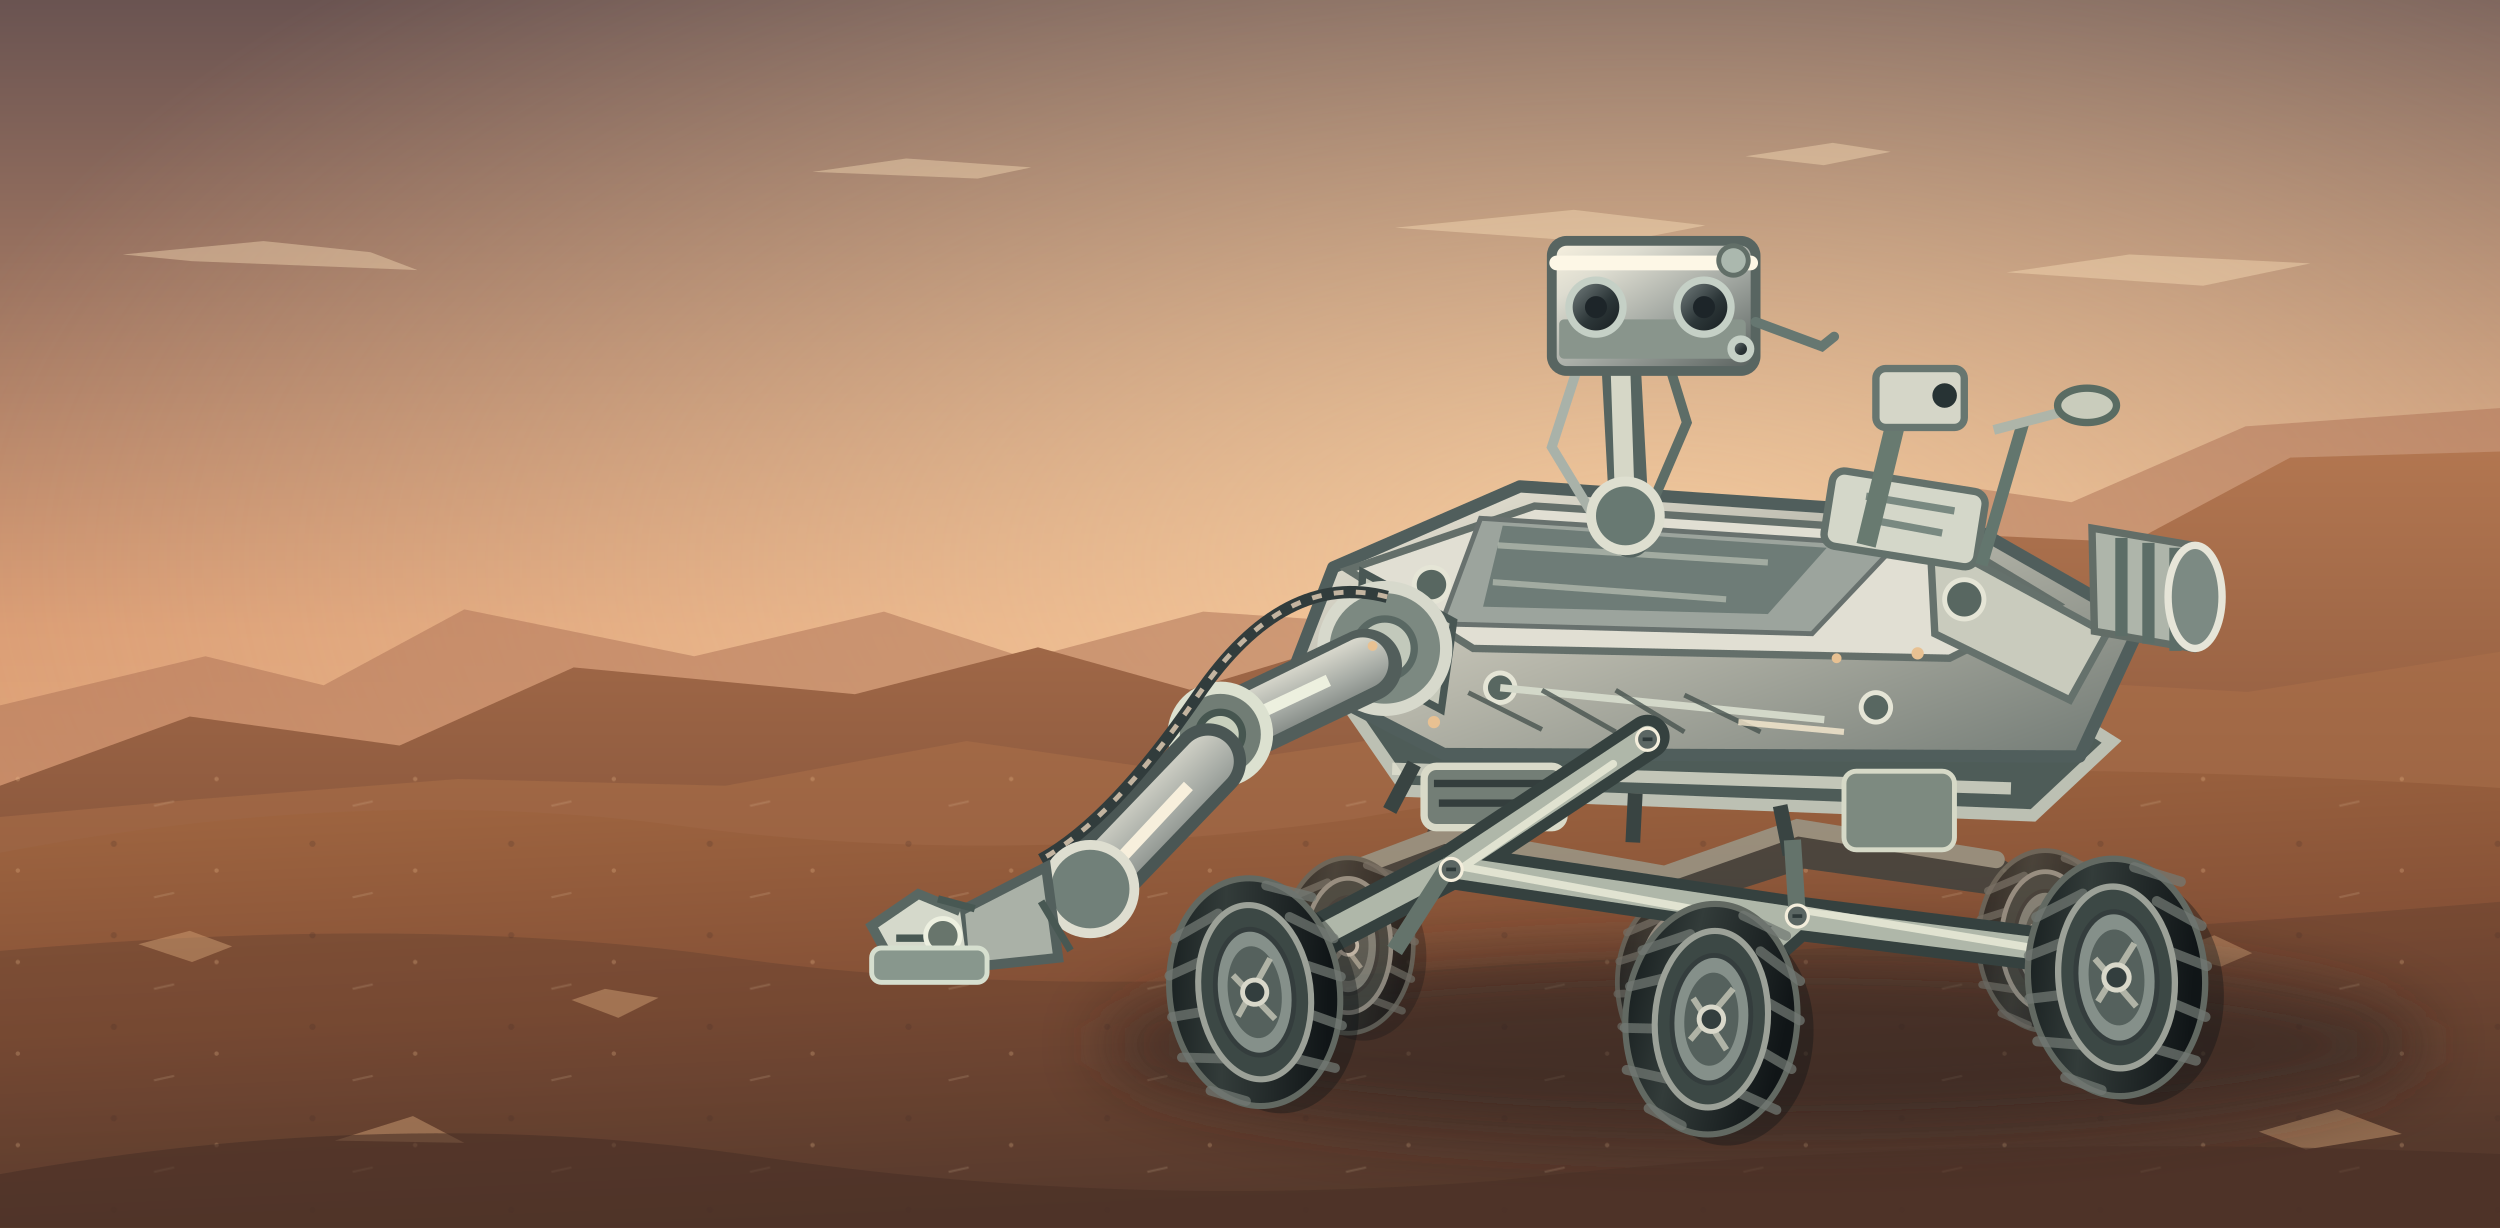
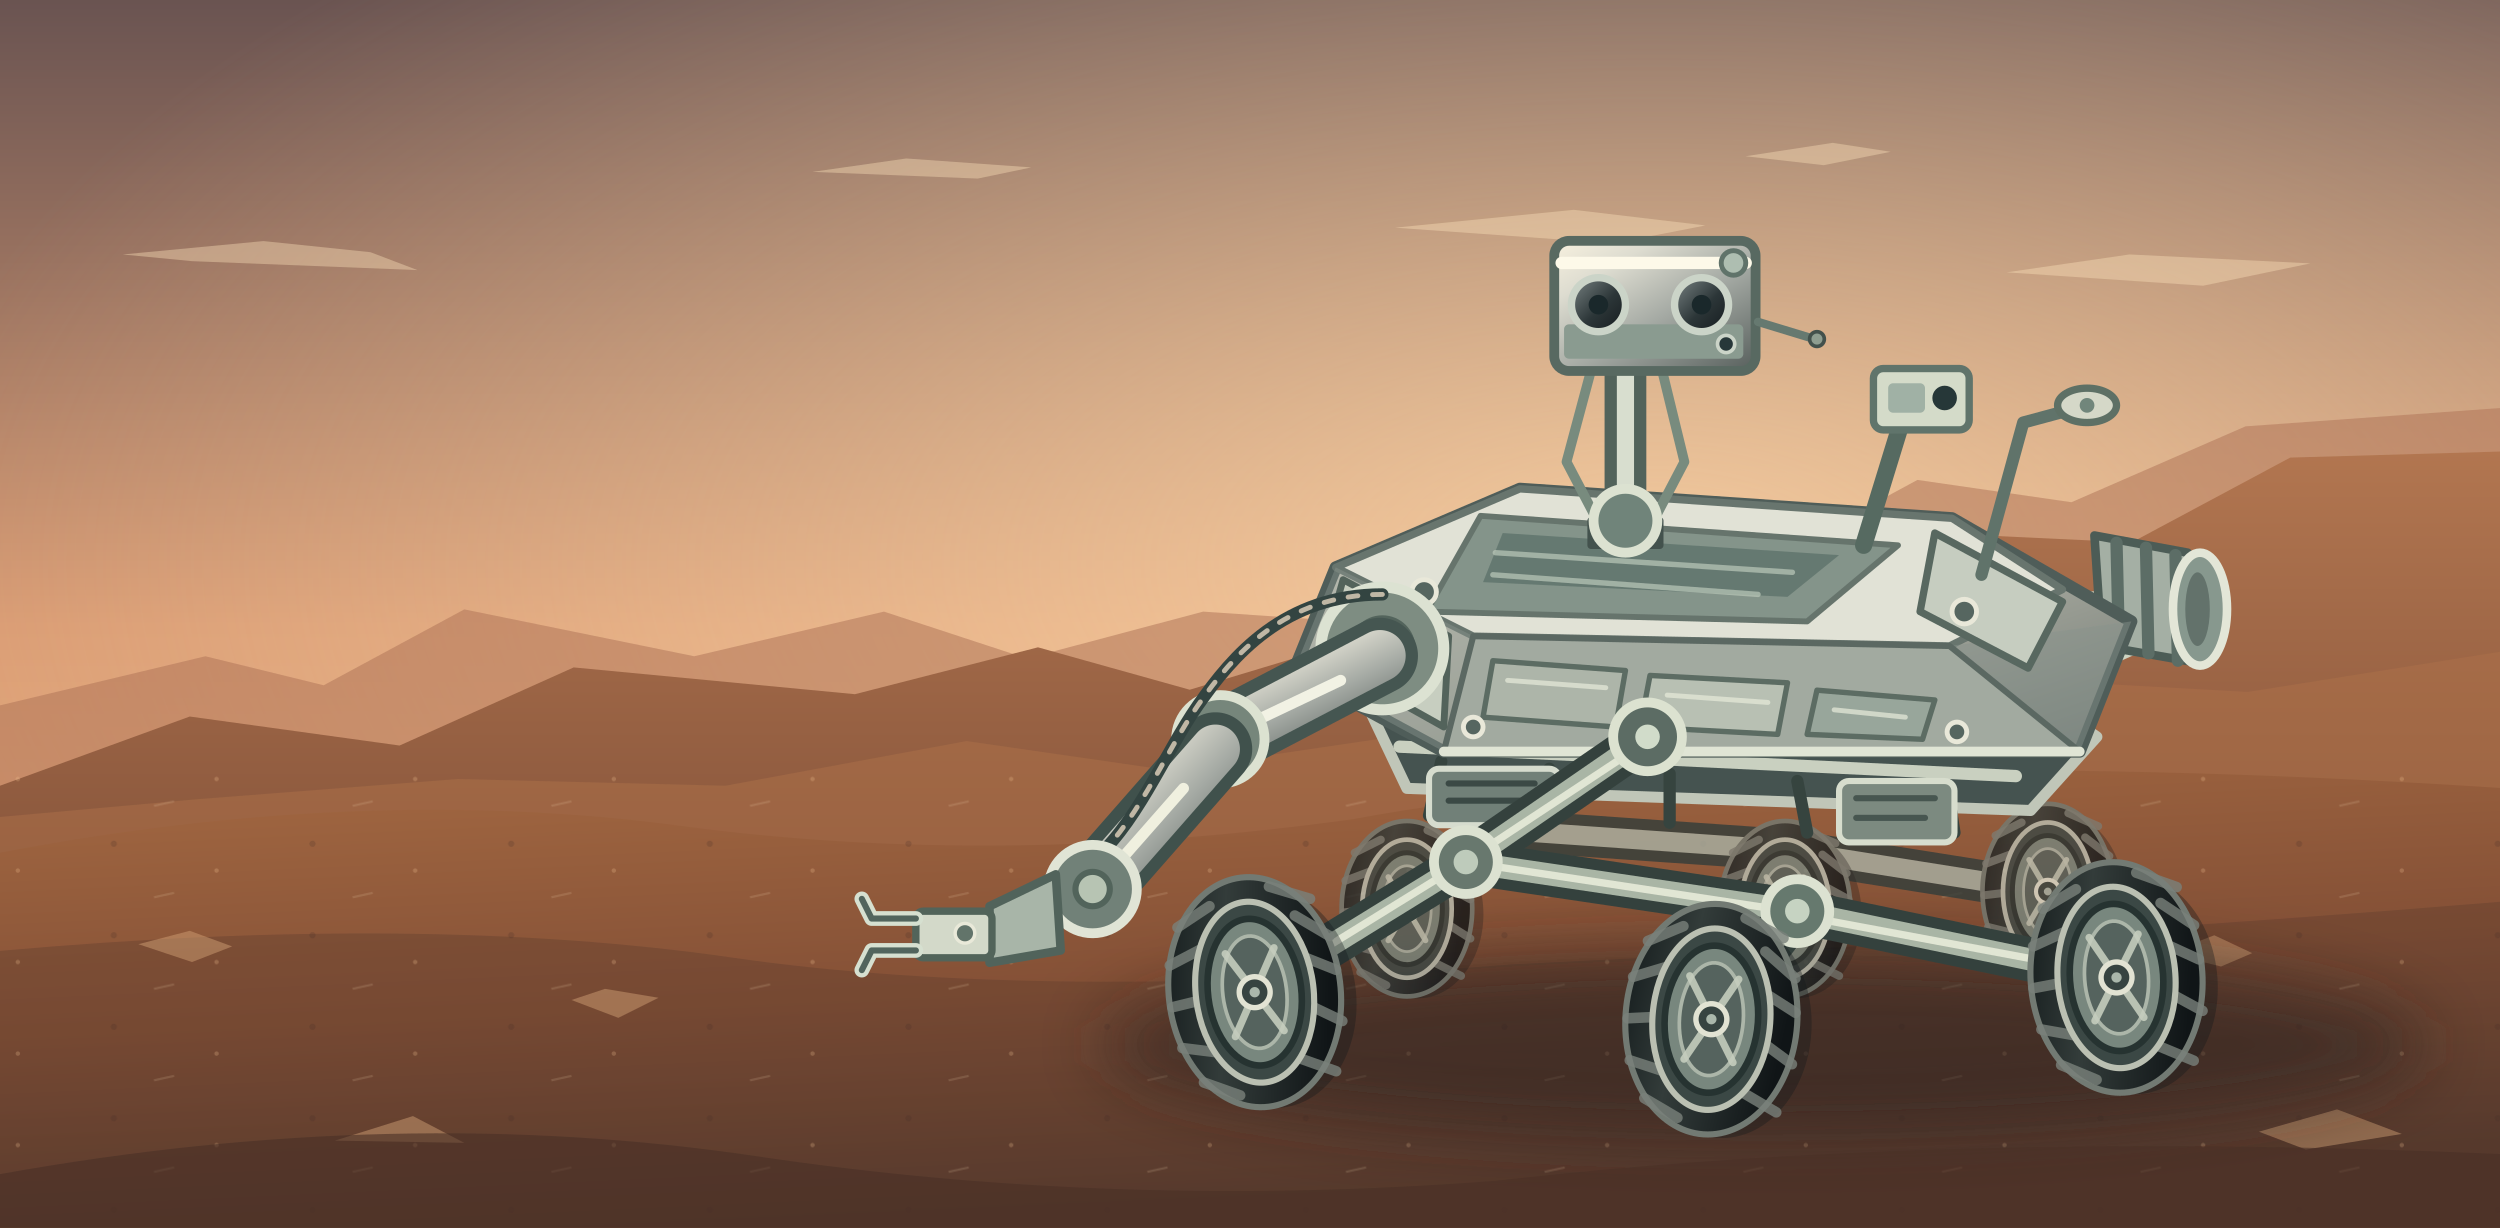
<svg xmlns="http://www.w3.org/2000/svg" viewBox="0 0 1120 550" role="img" aria-labelledby="title description">
  <defs>
    <linearGradient id="sky" x1="0" y1="0" x2="0" y2="1">
      <stop offset="0" stop-color="#695351" />
      <stop offset=".51" stop-color="#d99b73" />
      <stop offset="1" stop-color="#f4c18c" />
    </linearGradient>
    <radialGradient id="haze" cx=".66" cy=".46" r=".7">
      <stop stop-color="#ffdbad" stop-opacity=".76" />
      <stop offset="1" stop-color="#ffdbad" stop-opacity="0" />
    </radialGradient>
    <linearGradient id="dune" x1="0" y1="0" x2="0" y2="1">
      <stop stop-color="#b27650" />
      <stop offset="1" stop-color="#663b2b" />
    </linearGradient>
    <linearGradient id="ground" x1="0" y1="0" x2=".25" y2="1">
      <stop stop-color="#a46942" />
      <stop offset=".55" stop-color="#845036" />
      <stop offset="1" stop-color="#50372c" />
    </linearGradient>
    <linearGradient id="metal" x1="0" y1="0" x2=".92" y2="1">
      <stop stop-color="#f8f1df" />
      <stop offset=".25" stop-color="#dddcd0" />
      <stop offset=".58" stop-color="#a5aaa4" />
      <stop offset="1" stop-color="#5d6562" />
    </linearGradient>
    <linearGradient id="deck" x1="0" y1="0" x2="1" y2=".9">
      <stop stop-color="#eee9da" />
      <stop offset=".5" stop-color="#b5b5a9" />
      <stop offset="1" stop-color="#777f79" />
    </linearGradient>
    <linearGradient id="tire" x1="0" y1="0" x2="1" y2=".2">
      <stop stop-color="#141b1c" />
      <stop offset=".4" stop-color="#333c3a" />
      <stop offset="1" stop-color="#101517" />
    </linearGradient>
    <linearGradient id="glass" x1="0" y1="0" x2="1" y2="1">
      <stop stop-color="#7b8585" />
      <stop offset=".55" stop-color="#2c3638" />
      <stop offset="1" stop-color="#151b1e" />
    </linearGradient>
    <filter id="ground-shadow" x="-40%" y="-50%" width="180%" height="220%">
      <feGaussianBlur stdDeviation="15" />
    </filter>
    <pattern id="dust" width="89" height="41" patternUnits="userSpaceOnUse">
      <circle cx="8" cy="21" r="1" fill="#f7c797" opacity=".24" />
      <circle cx="51" cy="9" r="1.4" fill="#412b25" opacity=".21" />
      <path d="M69 33l9-2" stroke="#efd0aa" opacity=".16" />
    </pattern>
    <g id="wheel">
-       <ellipse cy="1" rx="34" ry="45" fill="#0c1213" opacity=".36" transform="translate(8 5)" />
-       <ellipse rx="35" ry="47" fill="url(#tire)" stroke="#626962" stroke-width="2.5" />
-       <path d="M-30-26l19-8M-34-11l19-6M-35 6l21-1M-33 23l20 3M-23 38l14 6M10-43l18 7M18-29l17 11M19-10l17 8M20 11l14 7M13 29l16 6" stroke="#727973" stroke-width="4" stroke-linecap="round" opacity=".73" />
-       <ellipse rx="23" ry="36" fill="#3c4845" stroke="#9ca198" stroke-width="2.5" />
-       <ellipse rx="16" ry="26" fill="#85908a" stroke="#343d3d" stroke-width="2" />
-       <ellipse rx="11" ry="19" fill="#55615d" />
-       <path d="M-8-8L7 12M8-13L-8 9" stroke="#c7c8b8" stroke-width="2.5" opacity=".8" />
-       <circle r="5" fill="#333e3e" stroke="#d9d8ca" stroke-width="2" />
+       <ellipse cx="6" cy="3" rx="35" ry="45" fill="#101719" opacity=".35" />
+       <ellipse rx="35" ry="47" fill="url(#tire)" stroke="#727a73" stroke-width="2.5" />
+       <path d="M-28-30l14-7M-33-15l16-6M-34 2l17-2M-32 19l16 4M-25 34l14 7M11-42l16 7M20-29l13 10M23-11l11 6M23 9l11 7M15 29l14 7" fill="none" stroke="#79817a" stroke-width="4.3" stroke-linecap="round" opacity=".8" />
+       <ellipse rx="24" ry="37" fill="#3b4845" stroke="#bbc0b2" stroke-width="2.5" />
+       <ellipse rx="19" ry="30" fill="#78877e" stroke="#263331" stroke-width="2.7" />
+       <ellipse rx="13" ry="23" fill="#55635e" stroke="#acb6a9" stroke-width="1.5" />
+       <path d="M-10-17L10 17M10-17L-10 17" stroke="#c6cebe" stroke-width="3" stroke-linecap="round" opacity=".88" />
+       <circle r="6.3" fill="#374441" stroke="#e2e3d3" stroke-width="2.2" />
+       <circle r="2.1" fill="#aab7ab" />
    </g>
    <g id="bolt">
      <circle r="4.5" fill="#5b6663" stroke="#f4eedc" stroke-width="1.3" />
      <path d="M-2 0h4" stroke="#2e3939" stroke-width="1.5" />
    </g>
  </defs>
  <rect width="1120" height="550" fill="url(#sky)" />
  <rect width="1120" height="550" fill="url(#haze)" />
  <g fill="#ffe6bd" opacity=".38">
    <path d="M55 114l63-6 48 5 21 8-101-4z" />
    <path d="M364 77l42-6 56 4-24 5z" />
    <path d="M625 102l80-8 59 7-41 8z" />
    <path d="M899 122l55-8 81 4-48 10z" />
    <path d="M782 70l39-6 26 4-30 6z" />
  </g>
  <path d="M0 316l92-22 53 13 63-34 103 21 85-20 64 21 79-21 88 6 82-27 65 8 85-46 69 10 78-34 125-9v278H0z" fill="#ae7357" opacity=".52" />
  <path d="M0 352l85-31 94 13 78-35 126 12 82-21 68 19 116-35 91 22 109-58 106 5 71-38 104-3v349H0z" fill="url(#dune)" />
  <path d="M0 366l89-8 116-9 120 3 108-20 90 13 136-20 112 10 91-33 145 8 113-18v248H0z" fill="#ad7149" opacity=".48" />
  <path d="M0 382q163-31 305-12t301-3q190-35 514-14v197H0z" fill="url(#ground)" />
  <path d="M0 426q190-17 328 3t350 3q249-12 442-28v146H0z" fill="#5e3d2e" opacity=".38" />
  <rect y="343" width="1120" height="207" fill="url(#dust)" />
  <g fill="#d2a075" opacity=".48">
    <path d="M62 423l23-6 19 7-18 7zM256 448l15-5 24 4-18 9zM971 427l21-8 17 8-14 6z" />
    <path d="M1012 507l35-10 29 11-43 7zM150 511l35-11 23 12z" />
  </g>
  <ellipse cx="790" cy="468" rx="297" ry="43" fill="#211d1b" opacity=".52" filter="url(#ground-shadow)" />
-   <g transform="translate(451 98) scale(1.1)">
-     <g opacity=".74">
-       <path d="M193 193L177 258 136 278M177 258l91 17 56-18 79 11" fill="none" stroke="#343e3e" stroke-width="15" stroke-linejoin="round" stroke-linecap="round" />
-       <path d="M194 193L178 251l-48 18M178 251l90 16 54-19 81 13" fill="none" stroke="#9b9f92" stroke-width="7" stroke-linecap="round" />
-       <use href="#wheel" transform="translate(139 296) scale(.76)" />
-       <use href="#wheel" transform="translate(276 311) scale(.78)" />
-       <use href="#wheel" transform="translate(423 294) scale(.78)" />
+   <g id="rover" transform="translate(451 98) scale(1.1)" stroke-linecap="round" stroke-linejoin="round">
+     <g id="far-suspension" opacity=".79">
+       <path d="M234 203L202 249L163 281 M202 249L317 257L317 281 M317 257L424 274" fill="none" stroke="#303c3a" stroke-width="17" />
+       <path d="M234 203L202 249L163 281 M202 249L317 257L317 281 M317 257L424 274" fill="none" stroke="#a8b1a4" stroke-width="8" />
+       <circle cx="202" cy="249" r="10" fill="#65736b" stroke="#d7ddce" stroke-width="3" />
+       <circle cx="317" cy="257" r="10" fill="#65736b" stroke="#d7ddce" stroke-width="3" />
+       <use href="#wheel" transform="translate(163 281) scale(.76)" />
+       <use href="#wheel" transform="translate(317 281) scale(.76)" />
+       <use href="#wheel" transform="translate(424 274) scale(.76)" />
    </g>
-     <path d="M132 188l49-22 215 13 54 34-32 30-255-10z" fill="#4e5c58" stroke="#bcc0b3" stroke-width="5" />
-     <path d="M157 224l252 8" stroke="#e0e1d0" stroke-width="5" opacity=".8" />
-     <path d="M166 222l-10 19m48-15-7 22m59-14-1 20m60-15 4 20m53-24 7 17" stroke="#394442" stroke-width="6" />
-     <rect x="170" y="223" width="57" height="25" rx="5" fill="#737e76" stroke="#d9dac8" stroke-width="3" />
-     <path d="M174 230h49m-47 8h43" stroke="#343e3d" stroke-width="3" />
-     <rect x="341" y="225" width="45" height="32" rx="5" fill="#7d8a80" stroke="#d6d9c7" stroke-width="2" />
-     <path d="M133 142l76-33 176 12 77 44-25 54-259-1-62-32z" fill="url(#deck)" stroke="#505e5c" stroke-width="5" stroke-linejoin="round" />
-     <path d="M139 143l76-26 165 11 48 29-44 22-194-4z" fill="#e1dfd3" stroke="#646f6a" stroke-width="3" />
-     <path d="M193 122l169 11-34 36-151-4z" fill="#9ca49d" stroke="#68716e" stroke-width="2" />
-     <path d="M202 125l132 9-24 27-116-3z" fill="#6e7c77" />
-     <path d="M200 133l110 7m-112 8 95 7" stroke="#bac1b4" stroke-width="2.5" opacity=".68" />
-     <path d="M145 144l37 20-5 36-34-18z" fill="#c5c8ba" stroke="#495754" stroke-width="3" />
-     <path d="M376 130l72 39-15 27-55-27z" fill="#c9cbbd" stroke="#65716c" stroke-width="3" />
-     <rect x="337" y="102" width="63" height="31" rx="5" transform="rotate(9 337 102)" fill="#d4d7c9" stroke="#63716b" stroke-width="3" />
-     <path d="M350 113l36 6m-32 4 27 5" stroke="#798981" stroke-width="3" />
-     <g transform="translate(442 147)">
-       <path d="M0-21l41 7v42l-40-7z" fill="#aeb5aa" stroke="#626d67" stroke-width="3" />
-       <path d="M12-17v40M23-15v41M34-13v42" stroke="#5c6d67" stroke-width="5" />
-       <ellipse cx="42" cy="7" rx="11" ry="21" fill="#7c8a83" stroke="#e6e5d8" stroke-width="3" />
+     <g id="undercarriage">
+       <path d="M143 190L186 170 401 182 444 211 417 241 163 232Z" fill="#455350" stroke="#c0c6b8" stroke-width="4.5" />
+       <path d="M160 215L411 227" fill="none" stroke="#c9d0c0" stroke-width="5" />
+       <path d="M177 221L172 243M221 224L218 245M270 226L270 246M322 229L326 250M383 231L386 250" stroke="#36443f" stroke-width="5" />
+       <rect x="172" y="224" width="53" height="23" rx="4" fill="#718078" stroke="#d6dcce" stroke-width="2.5" />
+       <path d="M180 230H215M180 237H211" stroke="#3b4945" stroke-width="2.5" />
+       <rect x="339" y="229" width="47" height="25" rx="4" fill="#7c8a80" stroke="#d7ddcd" stroke-width="2.5" />
+       <path d="M346 236H378M346 244H374" stroke="#475650" stroke-width="2.5" />
    </g>
-     <g fill="#586761" stroke="#e5e5d6" stroke-width="2">
-       <circle cx="173" cy="149" r="7" />
-       <circle cx="390" cy="155" r="8" />
-       <circle cx="201" cy="191" r="6" />
-       <circle cx="354" cy="199" r="6" />
+     <g id="rear-generator">
+       <path d="M428 155L461 151 475 169 448 181Z" fill="#586762" stroke="#ccd3c2" stroke-width="3" />
+       <path d="M443 129L481 136 486 181 446 174Z" fill="#a4afa4" stroke="#4c5c56" stroke-width="3.5" />
+       <path d="M452 132L453 174M464 134L465 177M476 137L477 180" stroke="#5c6d66" stroke-width="5" />
+       <ellipse cx="486" cy="159" rx="11" ry="23" fill="#87988e" stroke="#e3e6d7" stroke-width="3.5" />
+       <ellipse cx="485" cy="159" rx="5" ry="15" fill="#63726b" />
    </g>
-     <path d="M201 191l132 13" stroke="#d3d8c9" stroke-width="3" />
-     <g stroke="#44504c" stroke-width="2" opacity=".77">
-       <path d="M188 193l30 15m0-16 30 17m0-17 28 17m0-15 31 15" />
+     <g id="chassis">
+       <path d="M134 142L209 110 385 122 458 164 437 217 178 217 117 184Z" fill="url(#deck)" stroke="#4f5d59" stroke-width="5" />
+       <path d="M134 142L209 110 385 122 430 151 384 174 190 170Z" fill="#e1e2d6" stroke="#68756e" stroke-width="3" />
+       <path d="M117 184L178 217 437 217 458 164 384 174 190 170 134 142Z" fill="#88938c" opacity=".45" />
+       <path d="M190 170L384 174 437 217 178 217Z" fill="#a2aaa0" stroke="#5b6862" stroke-width="2.5" />
+       <path d="M193 121L363 133 326 164 171 160Z" fill="#84948a" stroke="#66746c" stroke-width="2.4" />
+       <path d="M202 128L339 137 318 154 194 148Z" fill="#657971" />
+       <path d="M199 136L320 144M198 145L306 153" stroke="#b8c5b7" stroke-width="2.2" opacity=".73" />
+       <path d="M137 147L180 170 178 207 128 179Z" fill="#c7cec0" stroke="#53635b" stroke-width="2.8" />
+       <path d="M378 128L430 156 416 183 372 160Z" fill="#c6cdc0" stroke="#586860" stroke-width="3" />
+       <path d="M198 180L252 184 248 207 194 203Z" fill="#adb5a9" stroke="#5c6c63" stroke-width="2.2" />
+       <path d="M262 186L318 189 314 210 258 207Z" fill="#b8c0b3" stroke="#5c6c63" stroke-width="2.2" />
+       <path d="M330 192L378 196 373 212 326 210Z" fill="#98a69b" stroke="#5c6c63" stroke-width="2.2" />
+       <path d="M204 188L244 191M269 194L310 197M337 200L366 203" stroke="#e5e9d9" stroke-width="2" opacity=".73" />
+       <path d="M178 217L437 217" stroke="#e0e5d5" stroke-width="4" />
+       <g fill="#566660" stroke="#e9e8d9" stroke-width="2">
+         <circle cx="170" cy="152" r="5" />
+         <circle cx="390" cy="160" r="5" />
+         <circle cx="190" cy="207" r="4" />
+         <circle cx="387" cy="209" r="4" />
+       </g>
    </g>
-     <path d="M254 130L250 55" stroke="#566561" stroke-width="16" stroke-linecap="round" />
-     <path d="M252 122l-2-60" stroke="#d6d7c7" stroke-width="8" />
-     <path d="M242 126l-20-33 13-40" fill="none" stroke="#a9b2a9" stroke-width="4" />
-     <path d="M262 118l15-35-8-26" fill="none" stroke="#5d6d67" stroke-width="4" />
-     <circle cx="252" cy="121" r="14" fill="#687972" stroke="#dedfd0" stroke-width="4" />
-     <rect x="222" y="9" width="83" height="53" rx="6" fill="url(#metal)" stroke="#586561" stroke-width="4" />
-     <path d="M224 18h79" stroke="#fdf7e6" stroke-width="6" stroke-linecap="round" />
-     <rect x="225" y="41" width="76" height="16" rx="2" fill="#89958c" />
-     <g fill="url(#glass)" stroke="#c5d0c6" stroke-width="3">
-       <circle cx="240" cy="36" r="11" />
-       <circle cx="284" cy="36" r="11" />
-       <circle cx="299" cy="53" r="4" />
+     <g id="camera-mast">
+       <path d="M238 133L238 123 266 123 266 133Z" fill="#78877d" stroke="#43524d" stroke-width="3" />
+       <path d="M252 124V58" stroke="#52635b" stroke-width="17" />
+       <path d="M252 120V62" stroke="#d8decf" stroke-width="7" />
+       <path d="M239 120L228 99 239 58M265 120L276 99 266 58" fill="none" stroke="#788b7e" stroke-width="4" />
+       <circle cx="252" cy="123" r="13" fill="#70847a" stroke="#dce2d1" stroke-width="4" />
+       <rect x="223" y="9" width="82" height="53" rx="6" fill="url(#metal)" stroke="#586961" stroke-width="4" />
+       <path d="M226 18H301" stroke="#fdf9e9" stroke-width="5" />
+       <rect x="227" y="43" width="73" height="14" rx="2" fill="#8a9b90" />
+       <circle cx="241" cy="35" r="11" fill="url(#glass)" stroke="#cbd4c8" stroke-width="3" />
+       <circle cx="283" cy="35" r="11" fill="url(#glass)" stroke="#cbd4c8" stroke-width="3" />
+       <circle cx="241" cy="35" r="4" fill="#1a282b" />
+       <circle cx="283" cy="35" r="4" fill="#1a282b" />
+       <circle cx="296" cy="18" r="5" fill="#aebeb1" stroke="#60736a" stroke-width="2" />
+       <circle cx="293" cy="51" r="3.5" fill="#273739" stroke="#cbd4c8" stroke-width="1.5" />
+       <path d="M306 42L329 49" fill="none" stroke="#667970" stroke-width="3.4" />
+       <circle cx="330" cy="49" r="3" fill="#8e9d90" stroke="#43514c" stroke-width="1.5" />
    </g>
-     <circle cx="240" cy="36" r="4.5" fill="#1d2529" />
-     <circle cx="284" cy="36" r="4.5" fill="#1d2529" />
-     <circle cx="296" cy="17" r="6" fill="#abb8ae" stroke="#626f68" stroke-width="2" />
-     <path d="M305 42l27 10 5-4" fill="none" stroke="#667771" stroke-width="4" stroke-linecap="round" />
-     <path d="M350 133l14-58" stroke="#687a70" stroke-width="8" />
-     <rect x="354" y="61" width="36" height="24" rx="4" fill="#d5d6c8" stroke="#677670" stroke-width="3" />
-     <circle cx="382" cy="72" r="5" fill="#273334" />
-     <path d="M397 141l17-58" stroke="#63766e" stroke-width="5" />
-     <path d="M402 86l38-10" stroke="#aeb5a9" stroke-width="4" />
-     <ellipse cx="440" cy="76" rx="12" ry="7" fill="#c9ccbc" stroke="#5a6c63" stroke-width="3" />
-     <circle cx="154" cy="175" r="25" fill="#7c8981" stroke="#d7d9cc" stroke-width="5" />
-     <circle cx="154" cy="175" r="12" fill="#c2c9bb" stroke="#596863" stroke-width="3" />
-     <path d="M146 182L87 210" stroke="#525e5b" stroke-width="30" stroke-linecap="round" />
-     <path d="M145 181L88 209" stroke="url(#metal)" stroke-width="21" stroke-linecap="round" />
-     <path d="M131 188L95 205" stroke="#edf0df" stroke-width="5" />
-     <circle cx="87" cy="210" r="19" fill="#717d75" stroke="#dce1d0" stroke-width="5" />
-     <circle cx="87" cy="210" r="9" fill="#c8d0bd" stroke="#465650" stroke-width="3" />
-     <path d="M82 221L33 272" stroke="#4a5654" stroke-width="31" stroke-linecap="round" />
-     <path d="M82 221L34 271" stroke="url(#metal)" stroke-width="21" stroke-linecap="round" />
-     <path d="M74 231l-28 30" stroke="#f7efdc" stroke-width="5" />
-     <path d="M155 154q-42-11-77 40t-64 67" fill="none" stroke="#313c3c" stroke-width="5" />
-     <path d="M155 154q-42-11-77 40t-64 67" fill="none" stroke="#c3b4a0" stroke-width="2" stroke-dasharray="4 5" />
-     <circle cx="34" cy="273" r="18" fill="#718079" stroke="#deded0" stroke-width="4" />
-     <path d="M16 264l-35 18 2 23 38-4z" fill="#aab1a7" stroke="#53605d" stroke-width="4" />
-     <path d="M-19 282l-17-7-19 13 11 20 28-4" fill="#d5d9cb" stroke="#596762" stroke-width="4" />
-     <path d="M-20 293h-25m32-12-15-4m42 1 12 20" stroke="#485853" stroke-width="3" />
-     <circle cx="-26" cy="292" r="7" fill="#68756c" stroke="#edf0e0" stroke-width="2" />
-     <rect x="-55" y="297" width="47" height="14" rx="4" fill="#88978d" stroke="#d6dfcf" stroke-width="2" />
-     <path d="M261 211L181 264 101 306M181 264l141 21M322 285l-35 31m35-31 128 16" fill="none" stroke="#35413f" stroke-width="18" stroke-linecap="round" stroke-linejoin="round" />
-     <path d="M261 211L181 264 101 306M181 264l141 21M322 285l-35 31m35-31 128 16" fill="none" stroke="#afb7a9" stroke-width="9" stroke-linecap="round" stroke-linejoin="round" />
-     <path d="M247 222l-61 42 109 20m26-3 103 17" fill="none" stroke="#ecedda" stroke-width="3.2" stroke-linecap="round" opacity=".82" />
-     <path d="M181 262l-23 36M322 284l-2-31" fill="none" stroke="#64736b" stroke-width="7" />
-     <use href="#bolt" x="261" y="212" />
-     <use href="#bolt" x="181" y="265" />
-     <use href="#bolt" x="322" y="284" />
-     <use href="#wheel" transform="translate(101 315) rotate(-7) scale(.99)" />
-     <use href="#wheel" transform="translate(287 326) rotate(4)" />
-     <use href="#wheel" transform="translate(452 309) rotate(-4) scale(1.03)" />
-     <path d="M298 205l43 4" stroke="#fff0d4" stroke-width="2.5" opacity=".75" />
-     <g fill="#e8c192">
-       <circle cx="149" cy="174" r="2" />
-       <circle cx="174" cy="205" r="2.5" />
-       <circle cx="338" cy="179" r="2" />
-       <circle cx="371" cy="177" r="2.5" />
+     <g id="antennae">
+       <path d="M349 133L365 81" stroke="#566a61" stroke-width="7" />
+       <rect x="353" y="61" width="39" height="25" rx="4" fill="#d4dbc9" stroke="#60746b" stroke-width="3" />
+       <rect x="359" y="67" width="15" height="12" rx="2" fill="#a0b1a5" />
+       <circle cx="382" cy="73" r="5" fill="#263738" />
+       <path d="M397 145L414 83 440 76" fill="none" stroke="#60736a" stroke-width="5" />
+       <ellipse cx="440" cy="76" rx="12" ry="7" fill="#d5d8c8" stroke="#5e7065" stroke-width="3" />
+       <circle cx="440" cy="76" r="3" fill="#71867b" />
+     </g>
+     <g id="manipulator">
+       <circle cx="153" cy="175" r="25" fill="#7e8d82" stroke="#dce2d2" stroke-width="4.5" />
+       <circle cx="153" cy="175" r="12" fill="#c6d1c1" stroke="#53645c" stroke-width="3" />
+       <path d="M152 178L87 212" stroke="#455651" stroke-width="31" />
+       <path d="M152 178L87 212" stroke="url(#metal)" stroke-width="21" />
+       <path d="M136 188L96 207" stroke="#f2f2e4" stroke-width="4.5" />
+       <circle cx="87" cy="212" r="18" fill="#76867b" stroke="#dce2d1" stroke-width="4" />
+       <circle cx="87" cy="212" r="8.5" fill="#bfccbc" stroke="#465a51" stroke-width="3" />
+       <path d="M85 216L35 273" stroke="#40514c" stroke-width="30" />
+       <path d="M85 216L35 273" stroke="url(#metal)" stroke-width="20" />
+       <path d="M72 232L43 265" stroke="#f0f0df" stroke-width="4.5" />
+       <path d="M153 153C113 153 92 178 78 198S52 249 33 263" fill="none" stroke="#334441" stroke-width="5" />
+       <path d="M153 153C113 153 92 178 78 198S52 249 33 263" fill="none" stroke="#c0b7a5" stroke-width="2" stroke-dasharray="4 6" />
+       <circle cx="35" cy="273" r="18" fill="#718178" stroke="#e0e4d5" stroke-width="4" />
+       <circle cx="35" cy="273" r="7" fill="#b7c4b3" stroke="#52645b" stroke-width="2.5" />
+       <path d="M20 267L-7 280 -7 303 22 298Z" fill="#a8b5a8" stroke="#51635b" stroke-width="3.5" />
+       <rect x="-37" y="282" width="31" height="19" rx="3" fill="#d3d9c9" stroke="#52645a" stroke-width="3" />
+       <path d="M-37 285L-55 285 -59 277M-37 298L-55 298 -59 306" fill="none" stroke="#d6e0d0" stroke-width="6" />
+       <path d="M-37 285L-55 285 -59 277M-37 298L-55 298 -59 306" fill="none" stroke="#52655d" stroke-width="2.5" />
+       <circle cx="-17" cy="291" r="4" fill="#62746a" stroke="#e9e9d9" stroke-width="1.4" />
+     </g>
+     <g id="near-suspension">
+       <path d="M261 211L187 262 101 315M187 262L322 282M322 282L287 326M322 282L452 309" fill="none" stroke="#34413d" stroke-width="18" />
+       <path d="M261 211L187 262 101 315M187 262L322 282M322 282L287 326M322 282L452 309" fill="none" stroke="#a9b5a5" stroke-width="9" />
+       <path d="M250 220L188 261 112 308M200 264L312 281M335 286L442 306" fill="none" stroke="#eef0de" stroke-width="3" opacity=".82" />
+       <circle cx="261" cy="211" r="14" fill="#5c6c64" stroke="#dce2d0" stroke-width="4" />
+       <circle cx="261" cy="211" r="5" fill="#d1dcca" />
+       <circle cx="187" cy="262" r="13" fill="#68786e" stroke="#dce2d1" stroke-width="4" />
+       <circle cx="187" cy="262" r="5" fill="#becbbb" />
+       <circle cx="322" cy="282" r="13" fill="#66796e" stroke="#dce2d1" stroke-width="4" />
+       <circle cx="322" cy="282" r="5" fill="#c6d3c2" />
+       <use href="#wheel" transform="translate(101 315) rotate(-7)" />
+       <use href="#wheel" transform="translate(287 326) rotate(4)" />
+       <use href="#wheel" transform="translate(452 309) rotate(-4)" />
    </g>
  </g>
  <path d="M0 526q178-32 339-8t331 11q202-23 450-12v33H0z" fill="#493026" opacity=".61" />
</svg>
